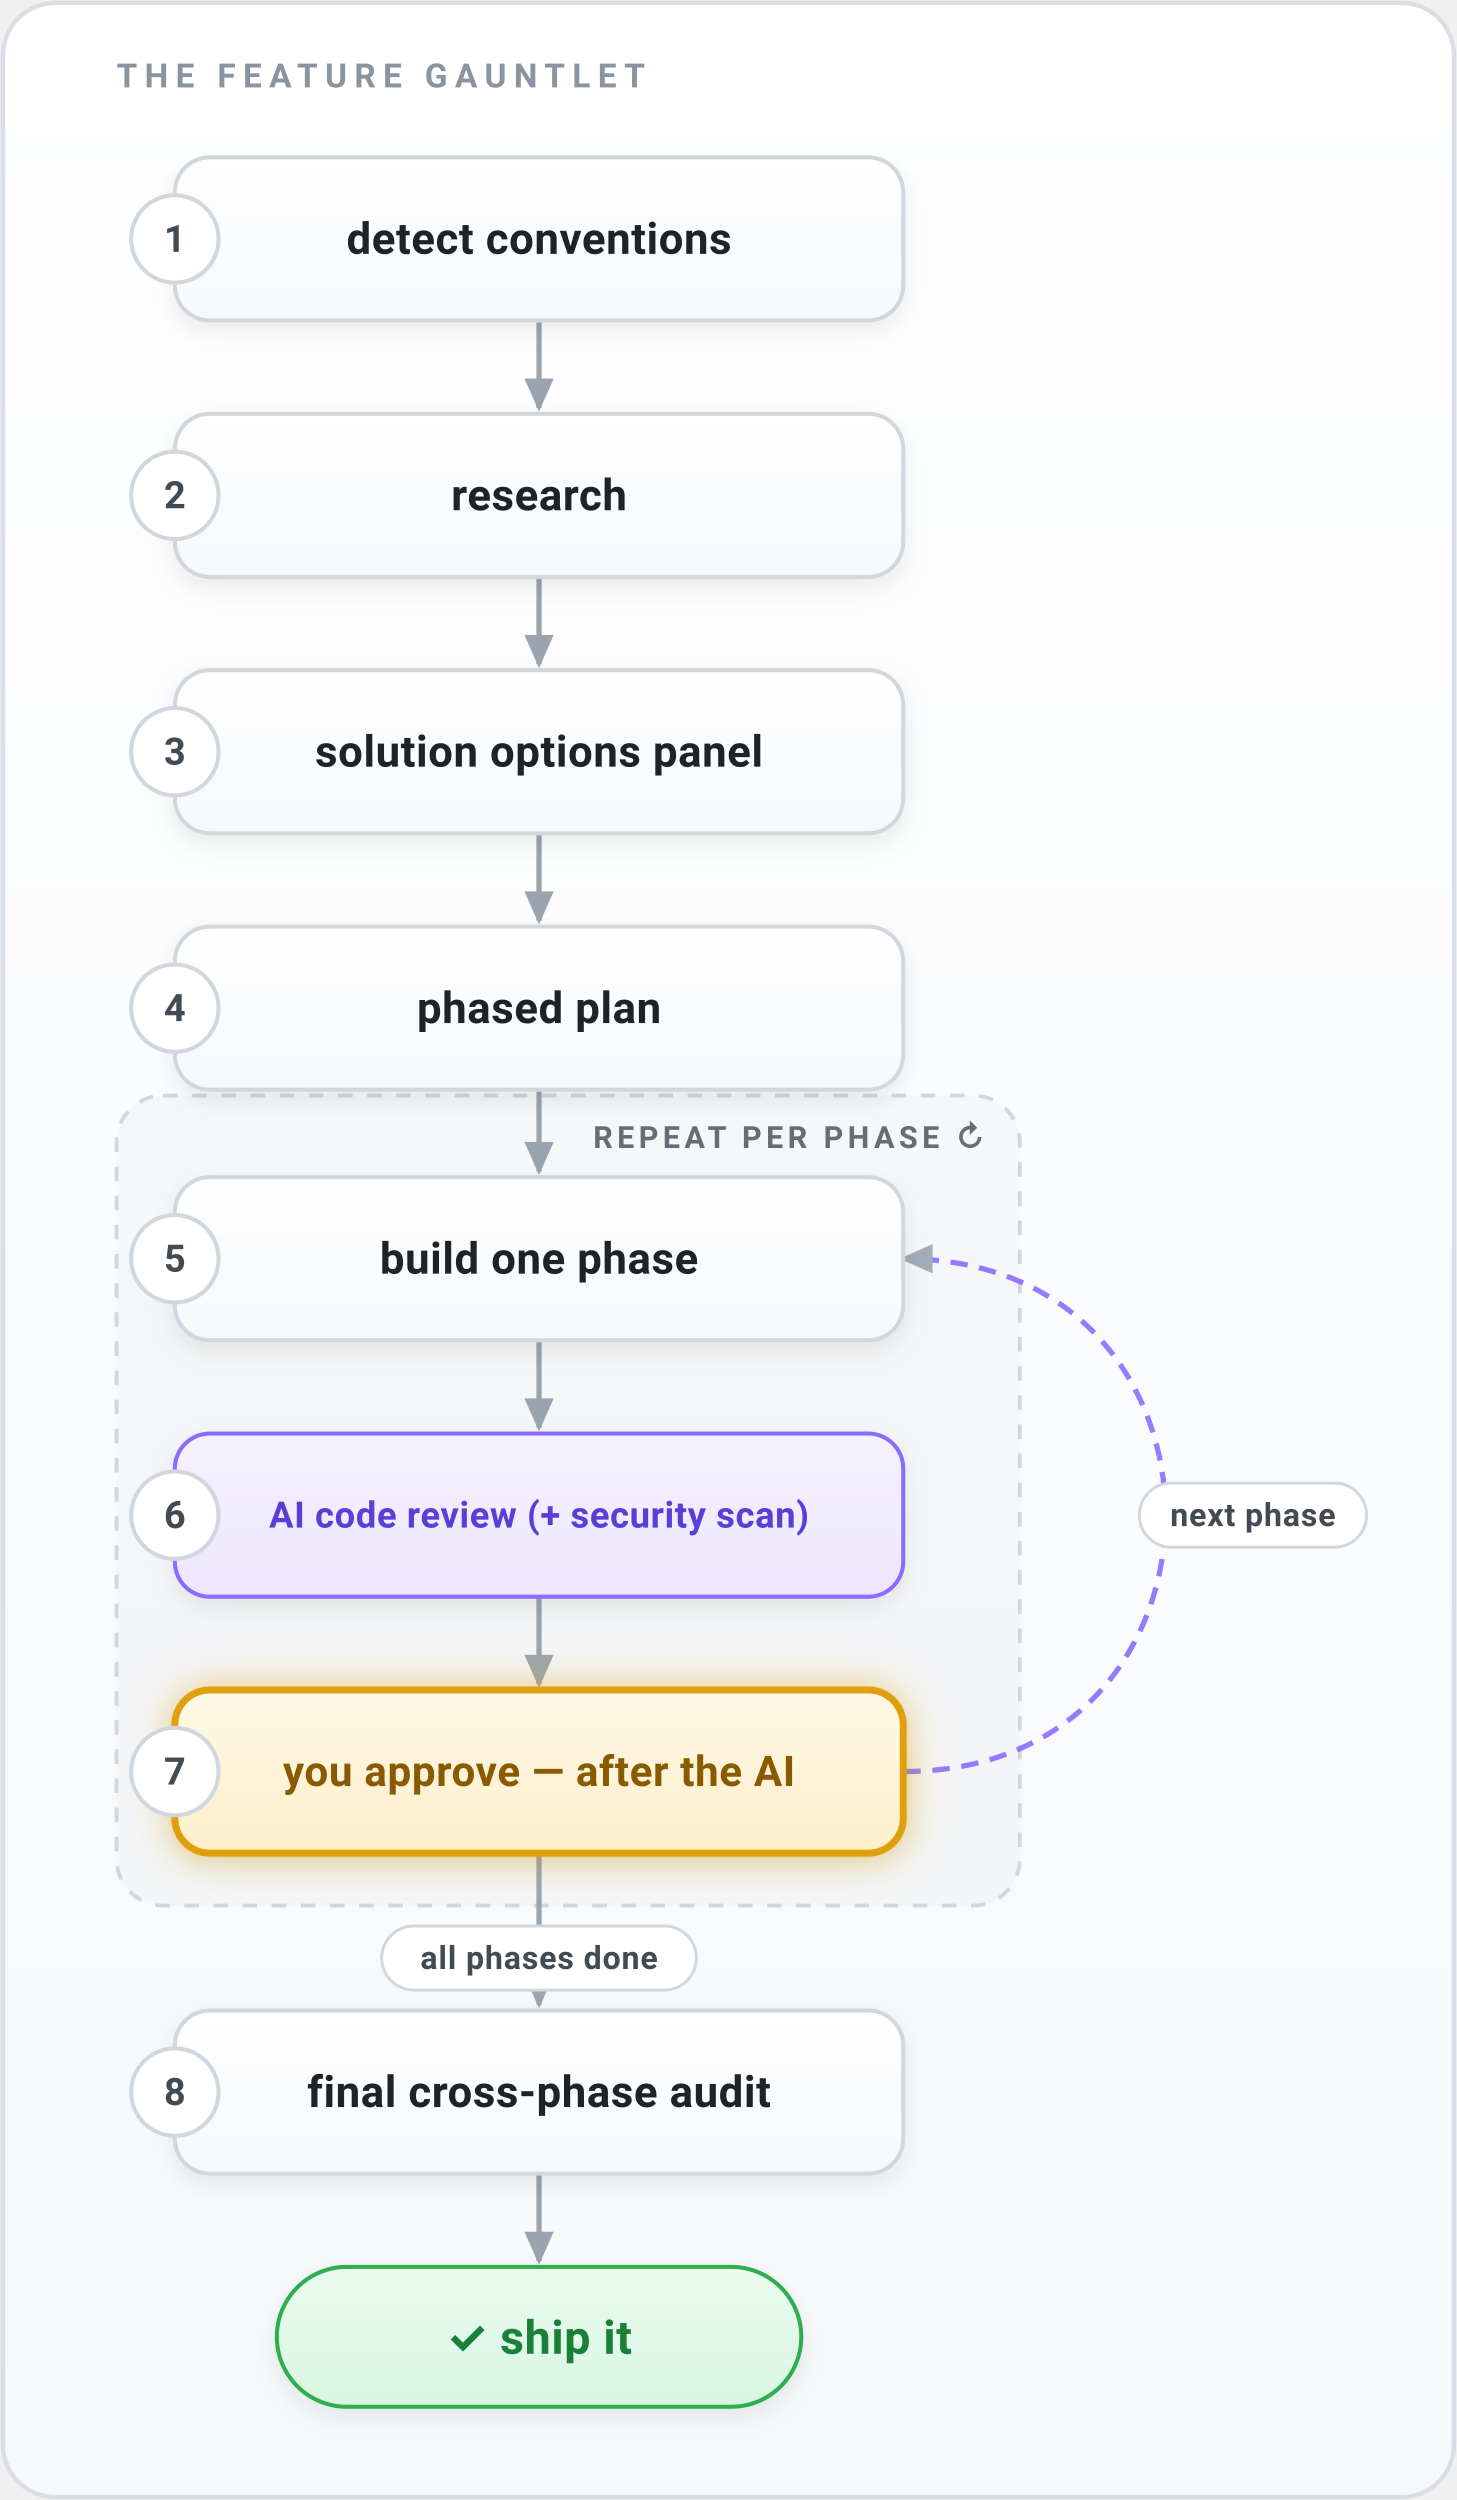
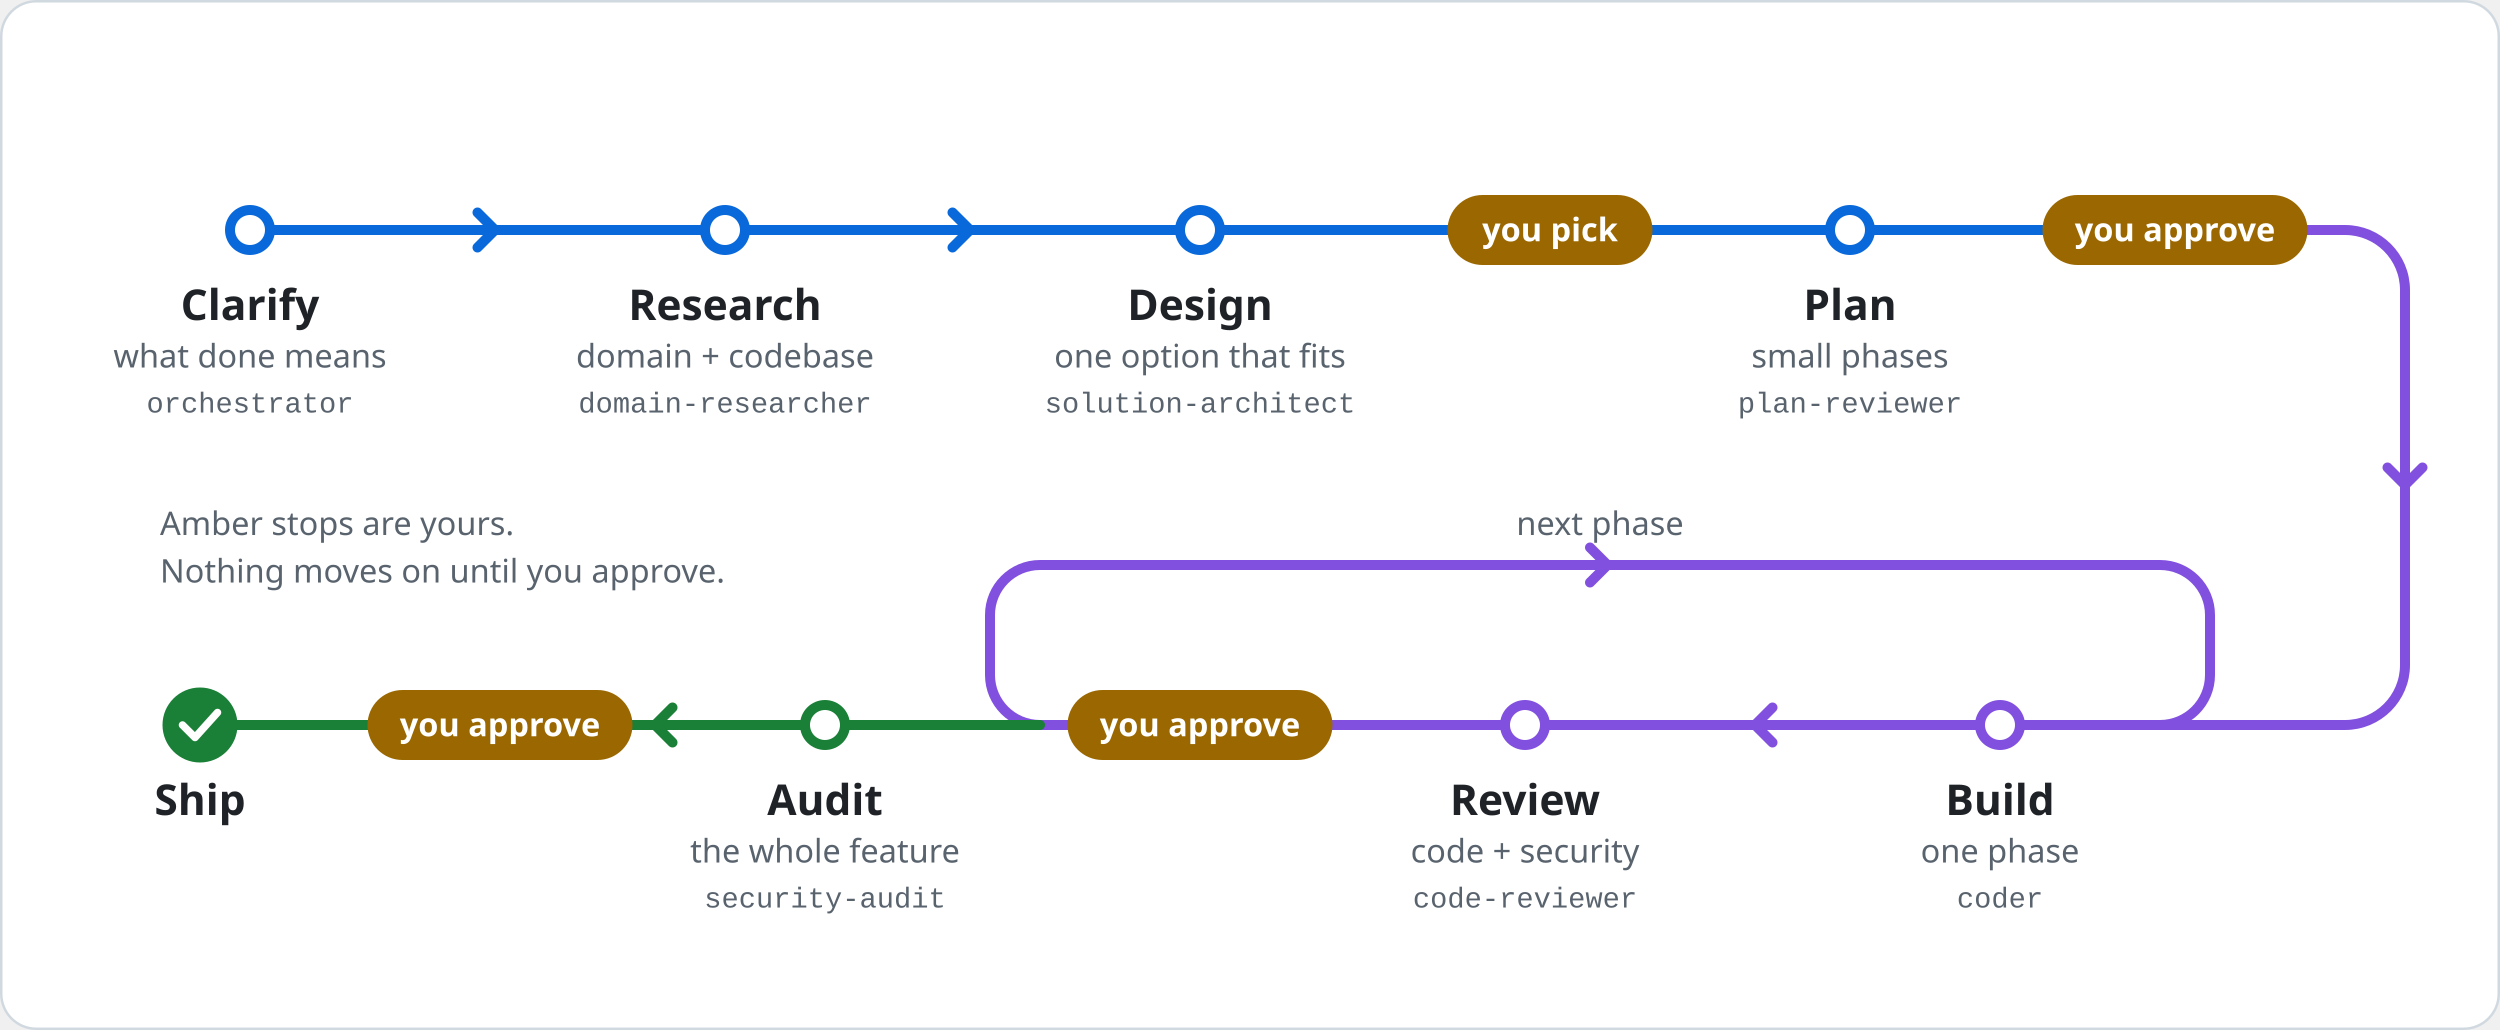
- <svg xmlns="http://www.w3.org/2000/svg" width="500" height="858" viewBox="0 0 500 858" font-family="-apple-system, BlinkMacSystemFont, 'Segoe UI', Roboto, Helvetica, Arial, sans-serif" role="img" aria-label="The feature gauntlet flow diagram">
-   <defs>
-     <linearGradient id="light-gpanel" x1="0" y1="0" x2="0" y2="1">
-       <stop offset="0" stop-color="#ffffff" />
-       <stop offset="1" stop-color="#f6f8fa" />
-     </linearGradient>
-     <linearGradient id="light-gcard" x1="0" y1="0" x2="0" y2="1">
-       <stop offset="0" stop-color="#ffffff" />
-       <stop offset="1" stop-color="#f6f8fa" />
-     </linearGradient>
-     <linearGradient id="light-gai" x1="0" y1="0" x2="0" y2="1">
-       <stop offset="0" stop-color="#f5f2ff" />
-       <stop offset="1" stop-color="#ece6ff" />
-     </linearGradient>
-     <linearGradient id="light-ggate" x1="0" y1="0" x2="0" y2="1">
-       <stop offset="0" stop-color="#fff8e6" />
-       <stop offset="1" stop-color="#fdefcb" />
-     </linearGradient>
-     <linearGradient id="light-gship" x1="0" y1="0" x2="0" y2="1">
-       <stop offset="0" stop-color="#eafbf0" />
-       <stop offset="1" stop-color="#d8f6e2" />
-     </linearGradient>
-     <marker id="light-arw" viewBox="0 0 10 10" refX="8" refY="5" markerWidth="7" markerHeight="7" orient="auto-start-reverse">
-       <path d="M0,1 L9,5 L0,9 z" fill="#9aa4b0" />
-     </marker>
-     <filter id="light-shadow" x="-30%" y="-40%" width="160%" height="200%">
-       <feDropShadow dx="0" dy="3" stdDeviation="4" flood-color="#1f232814" />
-     </filter>
-     <filter id="light-glow" x="-60%" y="-80%" width="220%" height="280%">
-       <feDropShadow dx="0" dy="0" stdDeviation="7" flood-color="#e0a010" flood-opacity="0.45" />
-     </filter>
-   </defs>
-   <rect x="1" y="1" width="498" height="856" rx="18" fill="url(#light-gpanel)" stroke="#d8dee4" stroke-width="1.5" />
-   <text x="40" y="30" font-family="-apple-system, BlinkMacSystemFont, 'Segoe UI', Roboto, Helvetica, Arial, sans-serif" font-size="11.5" font-weight="700" letter-spacing="2.5" fill="#8a93a0">THE FEATURE GAUNTLET</text>
-   <rect x="40" y="376" width="310" height="278" rx="16" fill="#00000005" stroke="#d0d7de" stroke-width="1.3" stroke-dasharray="5 5" />
-   <text x="338" y="394" text-anchor="end" font-family="-apple-system, BlinkMacSystemFont, 'Segoe UI', Roboto, Helvetica, Arial, sans-serif" font-size="10.5" font-weight="700" letter-spacing="1.5" fill="#656d76">REPEAT PER PHASE  ↻</text>
-   <line x1="185" y1="110" x2="185" y2="140" stroke="#9aa4b0" stroke-width="1.8" marker-end="url(#light-arw)" />
-   <line x1="185" y1="198" x2="185" y2="228" stroke="#9aa4b0" stroke-width="1.8" marker-end="url(#light-arw)" />
-   <line x1="185" y1="286" x2="185" y2="316" stroke="#9aa4b0" stroke-width="1.8" marker-end="url(#light-arw)" />
-   <line x1="185" y1="374" x2="185" y2="402" stroke="#9aa4b0" stroke-width="1.8" marker-end="url(#light-arw)" />
-   <line x1="185" y1="460" x2="185" y2="490" stroke="#9aa4b0" stroke-width="1.8" marker-end="url(#light-arw)" />
-   <line x1="185" y1="548" x2="185" y2="578" stroke="#9aa4b0" stroke-width="1.8" marker-end="url(#light-arw)" />
-   <line x1="185" y1="636" x2="185" y2="688" stroke="#9aa4b0" stroke-width="1.8" marker-end="url(#light-arw)" />
-   <line x1="185" y1="746" x2="185" y2="776" stroke="#9aa4b0" stroke-width="1.8" marker-end="url(#light-arw)" />
-   <path d="M 310 608 C 430 608, 430 432, 310 432" fill="none" stroke="#8b6cff" stroke-width="1.8" stroke-dasharray="6 4" marker-end="url(#light-arw)" opacity="0.9" />
-   <g>
-     <rect x="60" y="54" width="250" height="56" rx="12" fill="url(#light-gcard)" stroke="#d0d7de" stroke-width="1.4" filter="url(#light-shadow)" />
-     <text x="185" y="82" text-anchor="middle" dominant-baseline="central" font-family="-apple-system, BlinkMacSystemFont, 'Segoe UI', Roboto, Helvetica, Arial, sans-serif" font-size="15" font-weight="600" fill="#1f2328" letter-spacing=".2">detect conventions</text>
-   </g>
-   <g>
-     <rect x="60" y="142" width="250" height="56" rx="12" fill="url(#light-gcard)" stroke="#d0d7de" stroke-width="1.4" filter="url(#light-shadow)" />
-     <text x="185" y="170" text-anchor="middle" dominant-baseline="central" font-family="-apple-system, BlinkMacSystemFont, 'Segoe UI', Roboto, Helvetica, Arial, sans-serif" font-size="15" font-weight="600" fill="#1f2328" letter-spacing=".2">research</text>
-   </g>
-   <g>
-     <rect x="60" y="230" width="250" height="56" rx="12" fill="url(#light-gcard)" stroke="#d0d7de" stroke-width="1.4" filter="url(#light-shadow)" />
-     <text x="185" y="258" text-anchor="middle" dominant-baseline="central" font-family="-apple-system, BlinkMacSystemFont, 'Segoe UI', Roboto, Helvetica, Arial, sans-serif" font-size="15" font-weight="600" fill="#1f2328" letter-spacing=".2">solution options panel</text>
-   </g>
-   <g>
-     <rect x="60" y="318" width="250" height="56" rx="12" fill="url(#light-gcard)" stroke="#d0d7de" stroke-width="1.4" filter="url(#light-shadow)" />
-     <text x="185" y="346" text-anchor="middle" dominant-baseline="central" font-family="-apple-system, BlinkMacSystemFont, 'Segoe UI', Roboto, Helvetica, Arial, sans-serif" font-size="15" font-weight="600" fill="#1f2328" letter-spacing=".2">phased plan</text>
-   </g>
-   <g>
-     <rect x="60" y="404" width="250" height="56" rx="12" fill="url(#light-gcard)" stroke="#d0d7de" stroke-width="1.4" filter="url(#light-shadow)" />
-     <text x="185" y="432" text-anchor="middle" dominant-baseline="central" font-family="-apple-system, BlinkMacSystemFont, 'Segoe UI', Roboto, Helvetica, Arial, sans-serif" font-size="15" font-weight="600" fill="#1f2328" letter-spacing=".2">build one phase</text>
-   </g>
-   <g>
-     <rect x="60" y="492" width="250" height="56" rx="12" fill="url(#light-gai)" stroke="#8b6cff" stroke-width="1.4" filter="url(#light-shadow)" />
-     <text x="185" y="520" text-anchor="middle" dominant-baseline="central" font-family="-apple-system, BlinkMacSystemFont, 'Segoe UI', Roboto, Helvetica, Arial, sans-serif" font-size="12.5" font-weight="600" fill="#5a3fd6" letter-spacing=".2">AI code review (+ security scan)</text>
-   </g>
-   <g filter="url(#light-glow)">
-     <rect x="60" y="580" width="250" height="56" rx="12" fill="url(#light-ggate)" stroke="#e0a010" stroke-width="2.4" filter="url(#light-shadow)" />
-     <text x="185" y="608" text-anchor="middle" dominant-baseline="central" font-family="-apple-system, BlinkMacSystemFont, 'Segoe UI', Roboto, Helvetica, Arial, sans-serif" font-size="14.5" font-weight="600" fill="#8a5a00" letter-spacing=".2">you approve — after the AI</text>
-   </g>
-   <g>
-     <rect x="60" y="690" width="250" height="56" rx="12" fill="url(#light-gcard)" stroke="#d0d7de" stroke-width="1.4" filter="url(#light-shadow)" />
-     <text x="185" y="718" text-anchor="middle" dominant-baseline="central" font-family="-apple-system, BlinkMacSystemFont, 'Segoe UI', Roboto, Helvetica, Arial, sans-serif" font-size="15" font-weight="600" fill="#1f2328" letter-spacing=".2">final cross-phase audit</text>
-   </g>
-   <g>
-     <rect x="95" y="778" width="180" height="48" rx="24" fill="url(#light-gship)" stroke="#2fae4f" stroke-width="1.4" filter="url(#light-shadow)" />
-     <text x="185" y="802" text-anchor="middle" dominant-baseline="central" font-family="-apple-system, BlinkMacSystemFont, 'Segoe UI', Roboto, Helvetica, Arial, sans-serif" font-size="16" font-weight="700" fill="#1a7f37" letter-spacing=".2">✓  ship it</text>
-   </g>
-   <g>
-     <circle cx="60" cy="82" r="15" fill="#ffffff" stroke="#d0d7de" stroke-width="1.4" />
-     <text x="60" y="82" text-anchor="middle" dominant-baseline="central" font-family="-apple-system, BlinkMacSystemFont, 'Segoe UI', Roboto, Helvetica, Arial, sans-serif" font-size="13" font-weight="700" fill="#424a53">1</text>
-   </g>
-   <g>
-     <circle cx="60" cy="170" r="15" fill="#ffffff" stroke="#d0d7de" stroke-width="1.4" />
-     <text x="60" y="170" text-anchor="middle" dominant-baseline="central" font-family="-apple-system, BlinkMacSystemFont, 'Segoe UI', Roboto, Helvetica, Arial, sans-serif" font-size="13" font-weight="700" fill="#424a53">2</text>
-   </g>
-   <g>
-     <circle cx="60" cy="258" r="15" fill="#ffffff" stroke="#d0d7de" stroke-width="1.4" />
-     <text x="60" y="258" text-anchor="middle" dominant-baseline="central" font-family="-apple-system, BlinkMacSystemFont, 'Segoe UI', Roboto, Helvetica, Arial, sans-serif" font-size="13" font-weight="700" fill="#424a53">3</text>
-   </g>
-   <g>
-     <circle cx="60" cy="346" r="15" fill="#ffffff" stroke="#d0d7de" stroke-width="1.4" />
-     <text x="60" y="346" text-anchor="middle" dominant-baseline="central" font-family="-apple-system, BlinkMacSystemFont, 'Segoe UI', Roboto, Helvetica, Arial, sans-serif" font-size="13" font-weight="700" fill="#424a53">4</text>
-   </g>
-   <g>
-     <circle cx="60" cy="432" r="15" fill="#ffffff" stroke="#d0d7de" stroke-width="1.4" />
-     <text x="60" y="432" text-anchor="middle" dominant-baseline="central" font-family="-apple-system, BlinkMacSystemFont, 'Segoe UI', Roboto, Helvetica, Arial, sans-serif" font-size="13" font-weight="700" fill="#424a53">5</text>
-   </g>
-   <g>
-     <circle cx="60" cy="520" r="15" fill="#ffffff" stroke="#d0d7de" stroke-width="1.4" />
-     <text x="60" y="520" text-anchor="middle" dominant-baseline="central" font-family="-apple-system, BlinkMacSystemFont, 'Segoe UI', Roboto, Helvetica, Arial, sans-serif" font-size="13" font-weight="700" fill="#424a53">6</text>
-   </g>
-   <g>
-     <circle cx="60" cy="608" r="15" fill="#ffffff" stroke="#d0d7de" stroke-width="1.4" />
-     <text x="60" y="608" text-anchor="middle" dominant-baseline="central" font-family="-apple-system, BlinkMacSystemFont, 'Segoe UI', Roboto, Helvetica, Arial, sans-serif" font-size="13" font-weight="700" fill="#424a53">7</text>
-   </g>
-   <g>
-     <circle cx="60" cy="718" r="15" fill="#ffffff" stroke="#d0d7de" stroke-width="1.4" />
-     <text x="60" y="718" text-anchor="middle" dominant-baseline="central" font-family="-apple-system, BlinkMacSystemFont, 'Segoe UI', Roboto, Helvetica, Arial, sans-serif" font-size="13" font-weight="700" fill="#424a53">8</text>
-   </g>
-   <g>
-     <rect x="391" y="509" width="78" height="22" rx="11" fill="#ffffff" stroke="#d0d7de" stroke-width="1" />
-     <text x="430" y="520" text-anchor="middle" dominant-baseline="central" font-family="-apple-system, BlinkMacSystemFont, 'Segoe UI', Roboto, Helvetica, Arial, sans-serif" font-size="11" font-weight="600" fill="#424a53" letter-spacing=".3">next phase</text>
-   </g>
-   <g>
-     <rect x="131" y="661" width="108" height="22" rx="11" fill="#ffffff" stroke="#d0d7de" stroke-width="1" />
-     <text x="185" y="672" text-anchor="middle" dominant-baseline="central" font-family="-apple-system, BlinkMacSystemFont, 'Segoe UI', Roboto, Helvetica, Arial, sans-serif" font-size="11" font-weight="600" fill="#424a53" letter-spacing=".3">all phases done</text>
-   </g>
+ <svg xmlns="http://www.w3.org/2000/svg" viewBox="0 0 1000 412" width="1000" height="412" role="img" aria-label="The dev-workflow feature line: clarify, research, design, plan, then build and review each phase, then a final audit and ship. Work stops at four gates until you approve.">
+   <style>
+     text { font-family: -apple-system, BlinkMacSystemFont, "Segoe UI", "Noto Sans", Helvetica, Arial, sans-serif; text-anchor: middle; }
+     .panel { fill: #ffffff; stroke: #d1d9e0; }
+     .line { fill: none; stroke-width: 4; stroke-linecap: round; stroke-linejoin: round; }
+     .think { stroke: #0969da; }
+     .build { stroke: #8250df; }
+     .ship { stroke: #1a7f37; }
+     .stop { fill: #ffffff; stroke-width: 4; }
+     .name { fill: #1f2328; font-size: 17px; font-weight: 600; }
+     .note { fill: #59636e; font-size: 13px; }
+     .agent { fill: #59636e; font-size: 11.5px; font-family: ui-monospace, SFMono-Regular, "SF Mono", Menlo, Consolas, "Liberation Mono", monospace; }
+     .gate { fill: #9a6700; }
+     .you { fill: #ffffff; font-size: 13px; font-weight: 700; }
+     .done { fill: #1a7f37; }
+     .tick { fill: none; stroke: #ffffff; stroke-width: 3; stroke-linecap: round; stroke-linejoin: round; }
+   </style>
+   <rect class="panel" x="0.5" y="0.5" width="999" height="411" rx="14" />
+   <path class="line think" d="M100,92 H870" />
+   <path class="line build" d="M870,92 H938 a24,24 0 0 1 24,24 V266 a24,24 0 0 1 -24,24 H416" />
+   <path class="line build" d="M416,290 a20,20 0 0 1 -20,-20 V246 a20,20 0 0 1 20,-20 H864 a20,20 0 0 1 20,20 V270 a20,20 0 0 1 -20,20" />
+   <text class="note" x="640" y="214">next phase</text>
+   <text class="note" style="text-anchor:start" x="64" y="214">Amber stops are yours.</text>
+   <text class="note" style="text-anchor:start" x="64" y="233">Nothing moves on until you approve.</text>
+   <path class="line ship" d="M416,290 H80" />
+   <path class="line think" d="M191,85 l7,7 l-7,7" />
+   <path class="line think" d="M381,85 l7,7 l-7,7" />
+   <path class="line build" d="M955,187 l7,7 l7,-7" />
+   <path class="line build" d="M709,283 l-7,7 l7,7" />
+   <path class="line build" d="M636,219 l7,7 l-7,7" />
+   <path class="line ship" d="M269,283 l-7,7 l7,7" />
+   <circle class="stop think" cx="100" cy="92" r="8" />
+   <text class="name" x="100" y="128">Clarify</text>
+   <text class="note" x="100" y="147">what done means</text>
+   <text class="agent" x="100" y="165">orchestrator</text>
+   <circle class="stop think" cx="290" cy="92" r="8" />
+   <text class="name" x="290" y="128">Research</text>
+   <text class="note" x="290" y="147">domain + codebase</text>
+   <text class="agent" x="290" y="165">domain-researcher</text>
+   <circle class="stop think" cx="480" cy="92" r="8" />
+   <text class="name" x="480" y="128">Design</text>
+   <text class="note" x="480" y="147">one option that fits</text>
+   <text class="agent" x="480" y="165">solution-architect</text>
+   <circle class="stop think" cx="740" cy="92" r="8" />
+   <text class="name" x="740" y="128">Plan</text>
+   <text class="note" x="740" y="147">small phases</text>
+   <text class="agent" x="740" y="165">plan-reviewer</text>
+   <circle class="stop build" cx="800" cy="290" r="8" />
+   <text class="name" x="800" y="326">Build</text>
+   <text class="note" x="800" y="345">one phase</text>
+   <text class="agent" x="800" y="363">coder</text>
+   <circle class="stop build" cx="610" cy="290" r="8" />
+   <text class="name" x="610" y="326">Review</text>
+   <text class="note" x="610" y="345">code + security</text>
+   <text class="agent" x="610" y="363">code-reviewer</text>
+   <circle class="stop ship" cx="330" cy="290" r="8" />
+   <text class="name" x="330" y="326">Audit</text>
+   <text class="note" x="330" y="345">the whole feature</text>
+   <text class="agent" x="330" y="363">security-audit</text>
+   <rect class="gate" x="579" y="78" width="82" height="28" rx="14" />
+   <text class="you" x="620" y="96.5">you pick</text>
+   <rect class="gate" x="817" y="78" width="106" height="28" rx="14" />
+   <text class="you" x="870" y="96.5">you approve</text>
+   <rect class="gate" x="427" y="276" width="106" height="28" rx="14" />
+   <text class="you" x="480" y="294.5">you approve</text>
+   <rect class="gate" x="147" y="276" width="106" height="28" rx="14" />
+   <text class="you" x="200" y="294.5">you approve</text>
+   <circle class="done" cx="80" cy="290" r="15" />
+   <path class="tick" d="M73,290 l5,5 l9,-10" />
+   <text class="name" x="80" y="326">Ship</text>
</svg>
